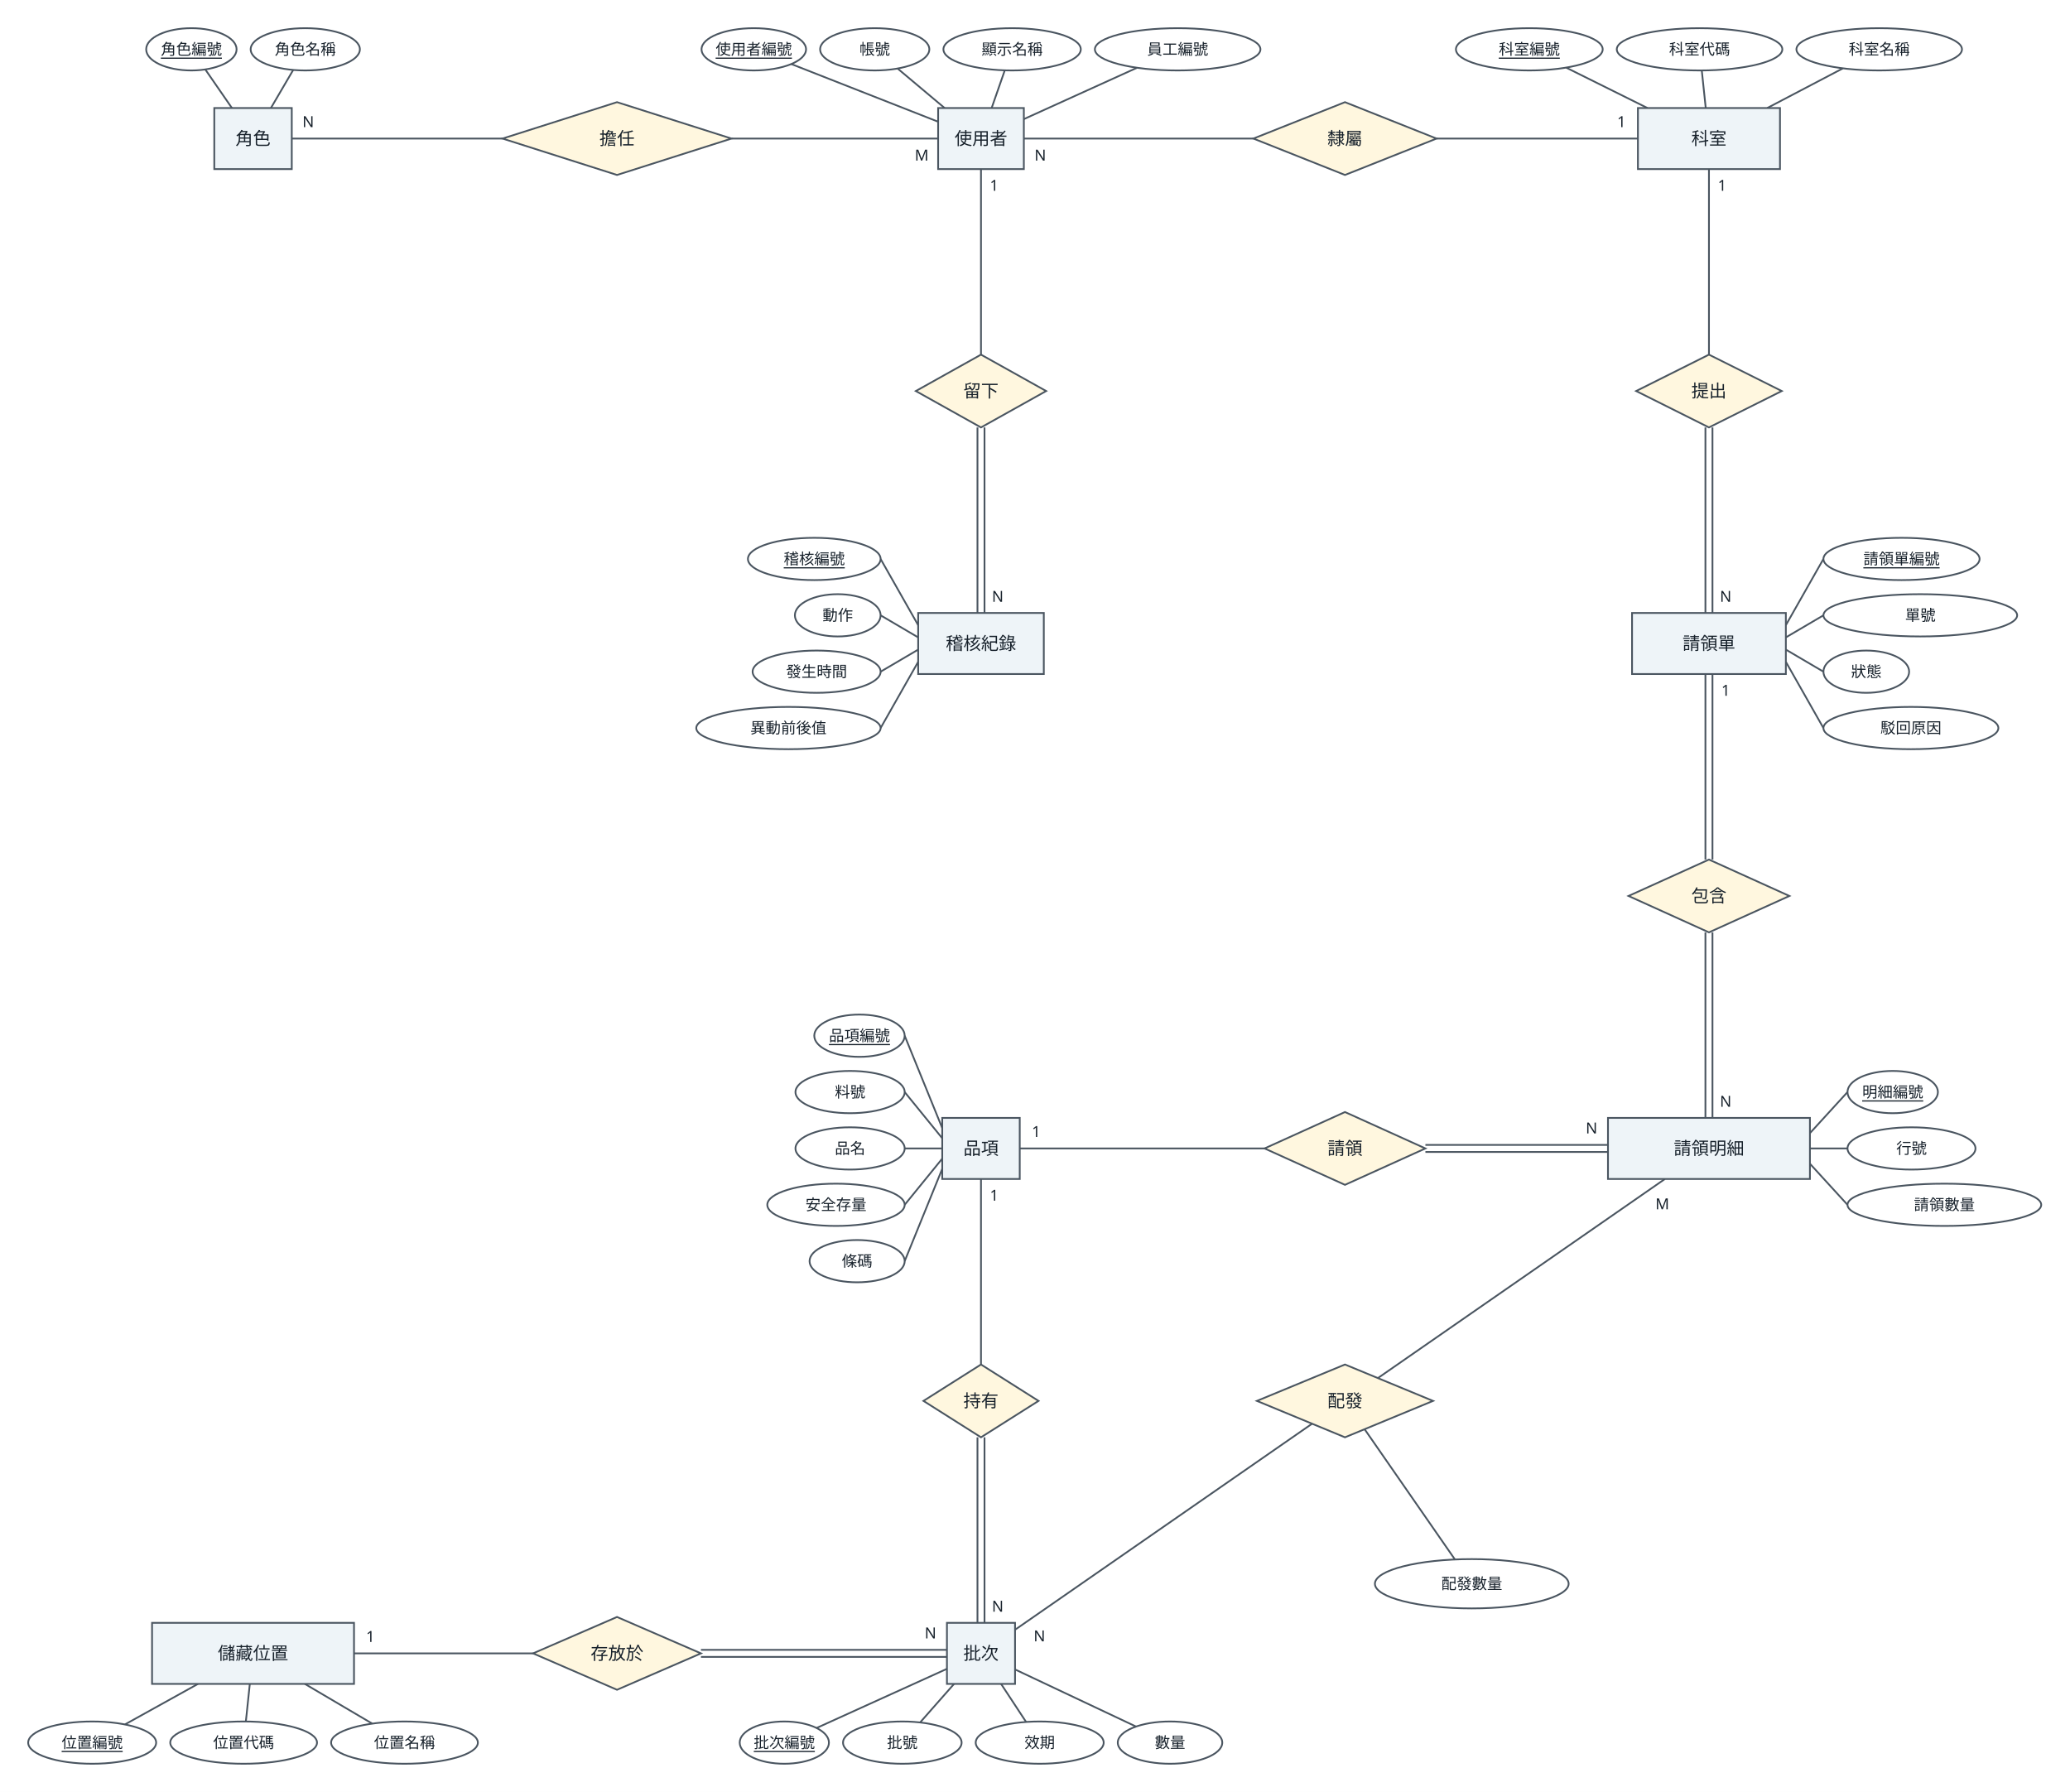
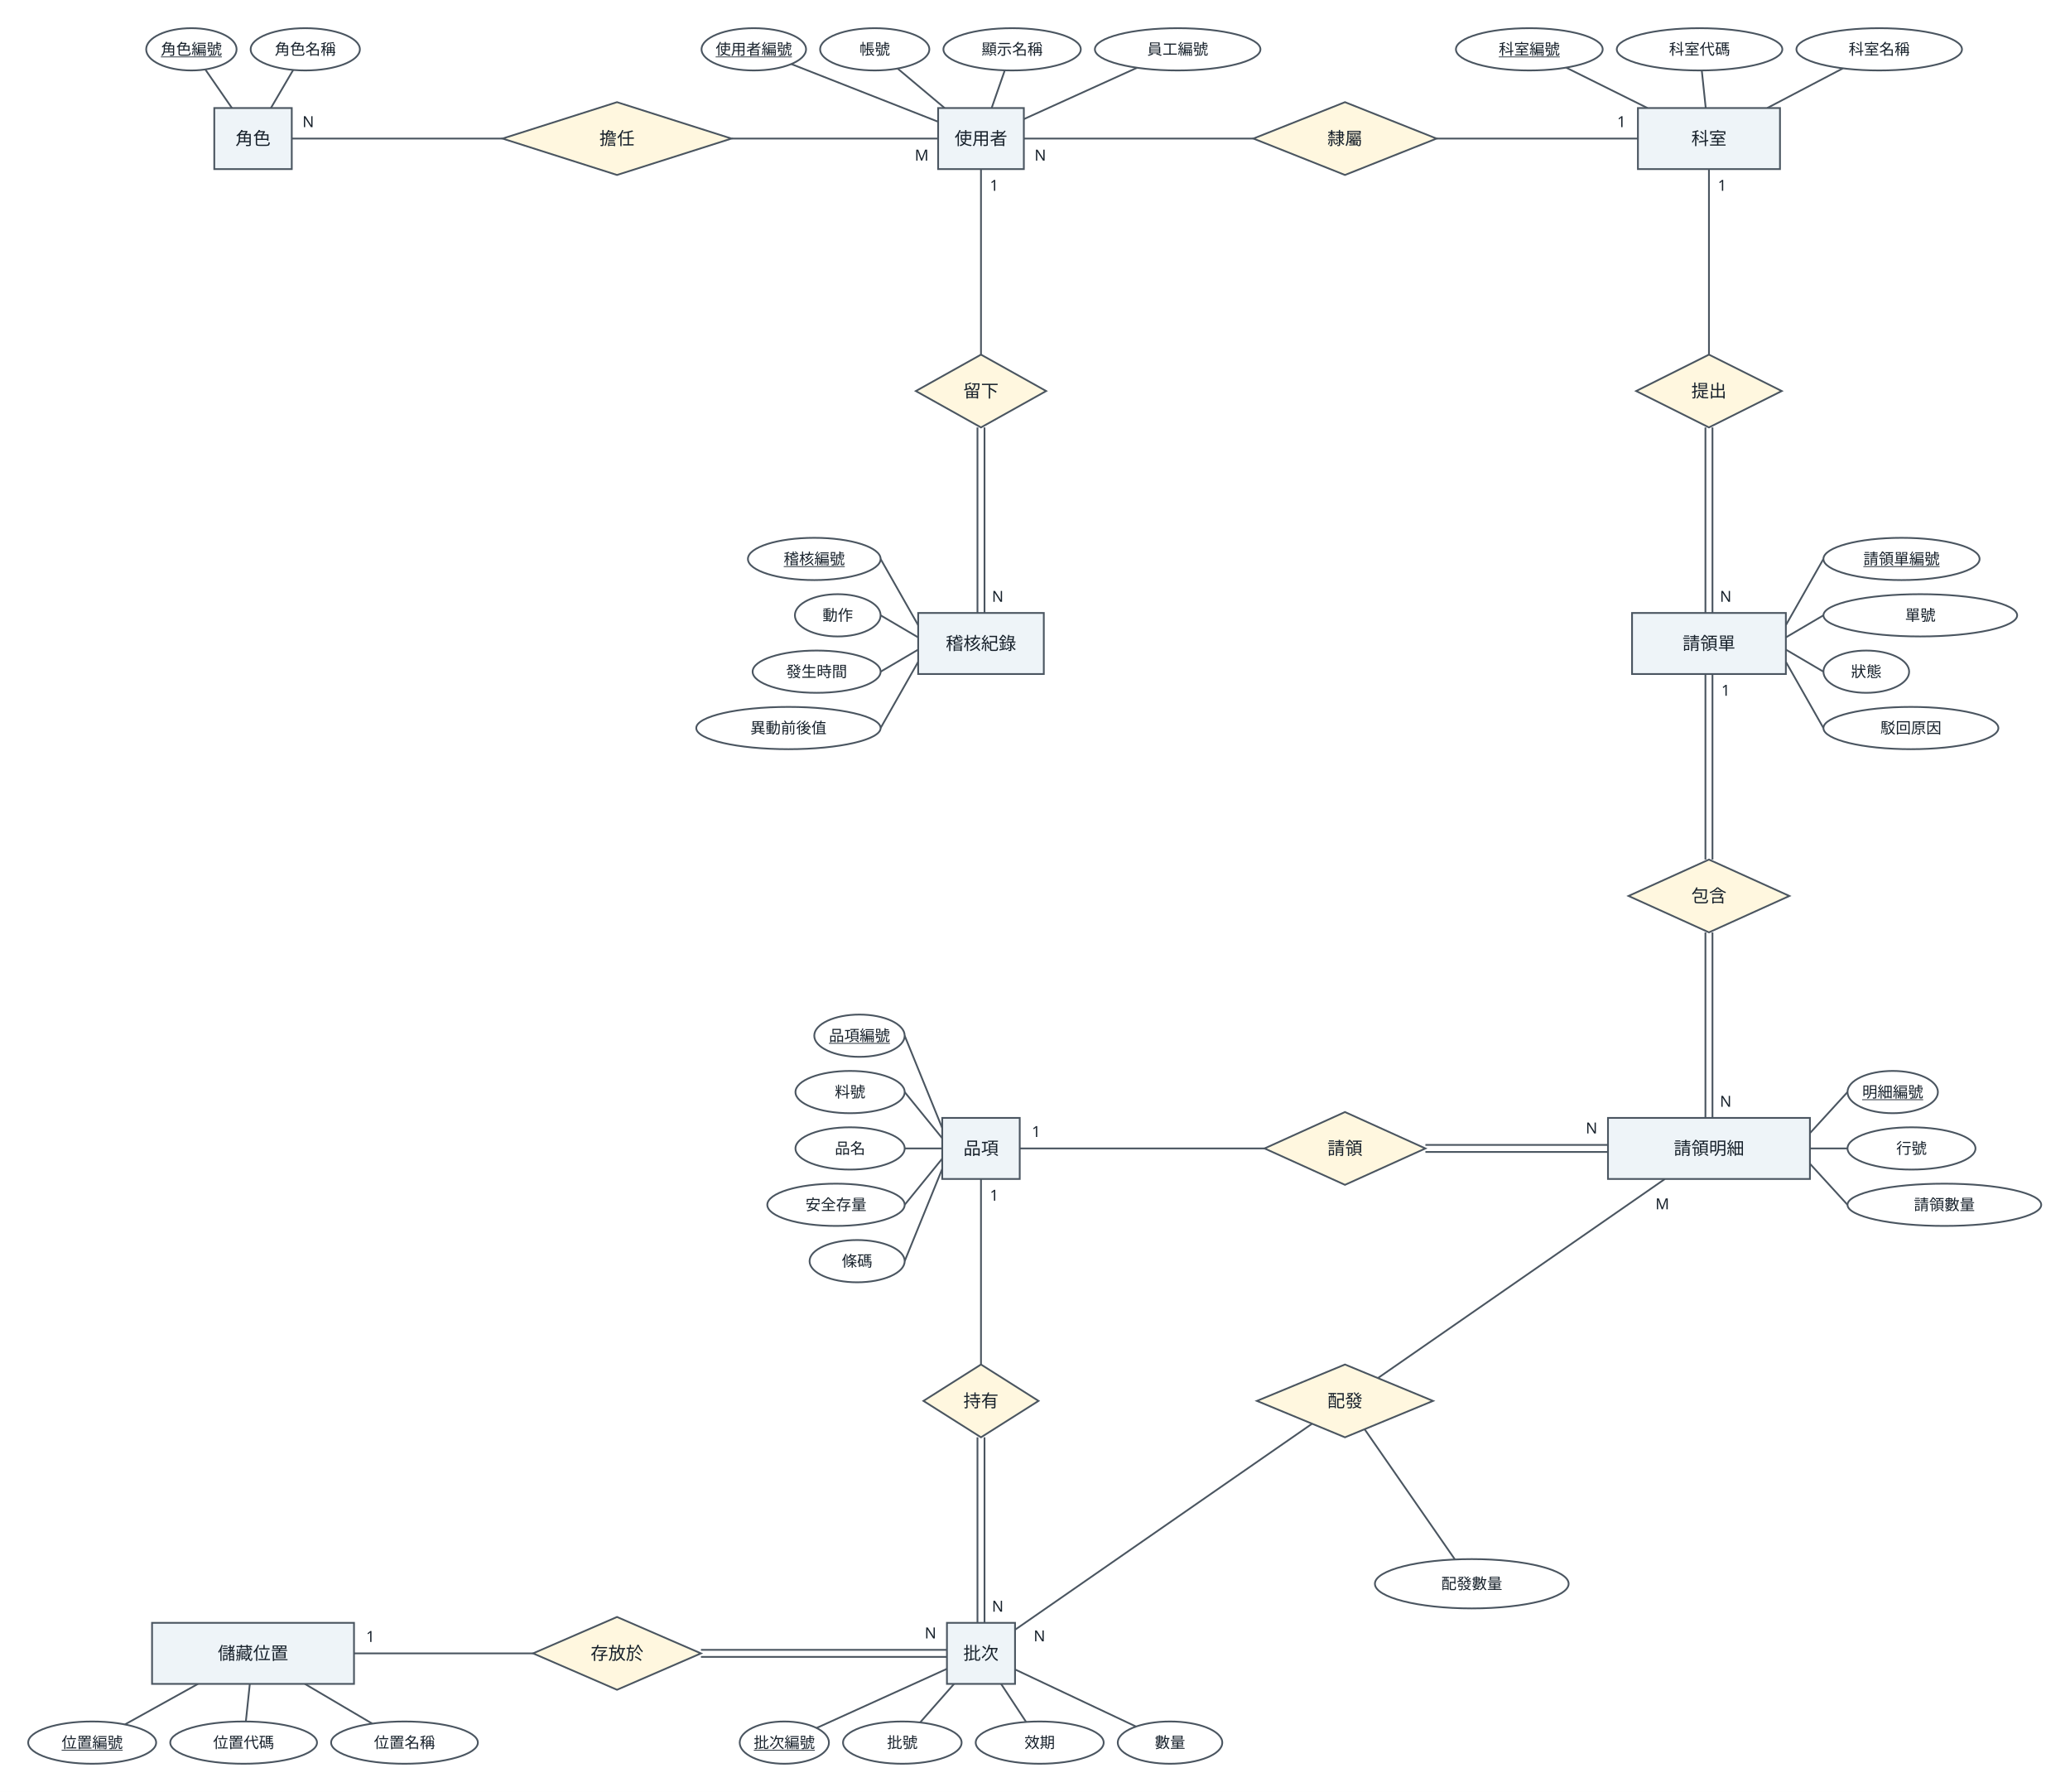
<svg xmlns="http://www.w3.org/2000/svg" width="1763" height="1526" viewBox="0 0 1763 1526" role="img" aria-labelledby="title description" font-family="&quot;Microsoft JhengHei&quot;, &quot;Noto Sans TC&quot;, &quot;PingFang TC&quot;, sans-serif">
  <rect x="0" y="0" width="1763" height="1526" fill="#ffffff" />
  <line data-attribute-line="entity:DEPARTMENT:attribute:DEPARTMENT:DEPARTMENT_ID" x1="1403.158" y1="92" x2="1333.849" y2="57.572" stroke="#4a5560" stroke-width="1.5" />
  <line data-attribute-line="entity:DEPARTMENT:attribute:DEPARTMENT:DEPARTMENT_CODE" x1="1452.763" y1="92" x2="1449.394" y2="59.994" stroke="#4a5560" stroke-width="1.5" />
  <line data-attribute-line="entity:DEPARTMENT:attribute:DEPARTMENT:DEPARTMENT_NAME" x1="1505.105" y1="92" x2="1569.626" y2="58.182" stroke="#4a5560" stroke-width="1.5" />
  <line data-attribute-line="entity:REQUISITION:attribute:REQUISITION:REQUISITION_ID" x1="1521" y1="532.4" x2="1553" y2="476" stroke="#4a5560" stroke-width="1.5" />
  <line data-attribute-line="entity:REQUISITION:attribute:REQUISITION:REQUISITION_NO" x1="1521" y1="542.8" x2="1553" y2="524" stroke="#4a5560" stroke-width="1.5" />
  <line data-attribute-line="entity:REQUISITION:attribute:REQUISITION:STATUS" x1="1521" y1="553.2" x2="1553" y2="572" stroke="#4a5560" stroke-width="1.5" />
  <line data-attribute-line="entity:REQUISITION:attribute:REQUISITION:REJECTION_REASON" x1="1521" y1="563.6" x2="1553" y2="620" stroke="#4a5560" stroke-width="1.5" />
  <line data-attribute-line="entity:ITEM:attribute:ITEM:ITEM_ID" x1="802.5" y1="960.667" x2="770.5" y2="882" stroke="#4a5560" stroke-width="1.5" />
  <line data-attribute-line="entity:ITEM:attribute:ITEM:ITEM_CODE" x1="802.5" y1="969.333" x2="770.5" y2="930" stroke="#4a5560" stroke-width="1.5" />
  <line data-attribute-line="entity:ITEM:attribute:ITEM:ITEM_NAME" x1="802.5" y1="978" x2="770.5" y2="978" stroke="#4a5560" stroke-width="1.5" />
  <line data-attribute-line="entity:ITEM:attribute:ITEM:SAFETY_STOCK" x1="802.5" y1="986.667" x2="770.5" y2="1026" stroke="#4a5560" stroke-width="1.5" />
  <line data-attribute-line="entity:ITEM:attribute:ITEM:BARCODE" x1="802.5" y1="995.333" x2="770.5" y2="1074" stroke="#4a5560" stroke-width="1.5" />
  <line data-attribute-line="entity:REQUISITION_LINE:attribute:REQUISITION_LINE:REQUISITION_LINE_ID" x1="1541.5" y1="965" x2="1573.5" y2="930" stroke="#4a5560" stroke-width="1.5" />
  <line data-attribute-line="entity:REQUISITION_LINE:attribute:REQUISITION_LINE:LINE_NO" x1="1541.5" y1="978" x2="1573.5" y2="978" stroke="#4a5560" stroke-width="1.5" />
  <line data-attribute-line="entity:REQUISITION_LINE:attribute:REQUISITION_LINE:REQUESTED_QUANTITY" x1="1541.5" y1="991" x2="1573.5" y2="1026" stroke="#4a5560" stroke-width="1.5" />
  <line data-attribute-line="entity:STOCK_LOT:attribute:STOCK_LOT:STOCK_LOT_ID" x1="806.5" y1="1421.158" x2="695.442" y2="1471.549" stroke="#4a5560" stroke-width="1.5" />
  <line data-attribute-line="entity:STOCK_LOT:attribute:STOCK_LOT:LOT_NUMBER" x1="812.579" y1="1434" x2="783.639" y2="1466.828" stroke="#4a5560" stroke-width="1.5" />
  <line data-attribute-line="entity:STOCK_LOT:attribute:STOCK_LOT:EXPIRY_DATE" x1="852.605" y1="1434" x2="873.928" y2="1466.41" stroke="#4a5560" stroke-width="1.5" />
  <line data-attribute-line="entity:STOCK_LOT:attribute:STOCK_LOT:LOT_QUANTITY" x1="864.5" y1="1421.689" x2="967.545" y2="1470.332" stroke="#4a5560" stroke-width="1.5" />
  <line data-attribute-line="entity:STORAGE_LOCATION:attribute:STORAGE_LOCATION:LOCATION_ID" x1="168.632" y1="1434" x2="106.38" y2="1468.534" stroke="#4a5560" stroke-width="1.5" />
  <line data-attribute-line="entity:STORAGE_LOCATION:attribute:STORAGE_LOCATION:LOCATION_CODE" x1="212.763" y1="1434" x2="209.394" y2="1466.008" stroke="#4a5560" stroke-width="1.5" />
  <line data-attribute-line="entity:STORAGE_LOCATION:attribute:STORAGE_LOCATION:LOCATION_NAME" x1="259.632" y1="1434" x2="317.051" y2="1467.829" stroke="#4a5560" stroke-width="1.5" />
  <line data-attribute-line="entity:USER:attribute:USER:USER_ID" x1="799" y1="103.664" x2="673.926" y2="54.539" stroke="#4a5560" stroke-width="1.5" />
  <line data-attribute-line="entity:USER:attribute:USER:USER_NAME" x1="804.539" y1="92" x2="764.466" y2="58.347" stroke="#4a5560" stroke-width="1.5" />
  <line data-attribute-line="entity:USER:attribute:USER:DISPLAY_NAME" x1="844.566" y1="92" x2="855.759" y2="59.897" stroke="#4a5560" stroke-width="1.5" />
  <line data-attribute-line="entity:USER:attribute:USER:EMPLOYEE_NO" x1="872" y1="101.439" x2="968.427" y2="57.687" stroke="#4a5560" stroke-width="1.5" />
  <line data-attribute-line="entity:ROLE:attribute:ROLE:ROLE_ID" x1="197.539" y1="92" x2="174.832" y2="59.129" stroke="#4a5560" stroke-width="1.5" />
  <line data-attribute-line="entity:ROLE:attribute:ROLE:ROLE_NAME" x1="230.724" y1="92" x2="249.721" y2="59.555" stroke="#4a5560" stroke-width="1.5" />
  <line data-attribute-line="entity:AUDIT_LOG:attribute:AUDIT_LOG:AUDIT_LOG_ID" x1="782" y1="532.4" x2="750" y2="476" stroke="#4a5560" stroke-width="1.5" />
  <line data-attribute-line="entity:AUDIT_LOG:attribute:AUDIT_LOG:ACTION" x1="782" y1="542.8" x2="750" y2="524" stroke="#4a5560" stroke-width="1.5" />
  <line data-attribute-line="entity:AUDIT_LOG:attribute:AUDIT_LOG:OCCURRED_AT" x1="782" y1="553.2" x2="750" y2="572" stroke="#4a5560" stroke-width="1.5" />
  <line data-attribute-line="entity:AUDIT_LOG:attribute:AUDIT_LOG:VALUES" x1="782" y1="563.6" x2="750" y2="620" stroke="#4a5560" stroke-width="1.5" />
  <line data-attribute-line="relationship:ALLOCATES:attribute:ALLOCATES:ALLOCATED_QUANTITY" x1="1162.21" y1="1217.093" x2="1239.153" y2="1328.035" stroke="#4a5560" stroke-width="1.5" />
  <line data-connection="SUBMITS:DEPARTMENT" x1="1455.5" y1="144" x2="1455.5" y2="302" stroke="#4a5560" stroke-width="1.5" />
  <line data-connection="SUBMITS:REQUISITION" x1="1452.5" y1="522" x2="1452.5" y2="364" stroke="#4a5560" stroke-width="1.5" />
  <line data-connection="SUBMITS:REQUISITION" x1="1458.5" y1="522" x2="1458.5" y2="364" stroke="#4a5560" stroke-width="1.5" />
  <line data-connection="CONTAINS:REQUISITION" x1="1458.5" y1="574" x2="1458.5" y2="732" stroke="#4a5560" stroke-width="1.5" />
  <line data-connection="CONTAINS:REQUISITION" x1="1452.5" y1="574" x2="1452.5" y2="732" stroke="#4a5560" stroke-width="1.5" />
  <line data-connection="CONTAINS:REQUISITION_LINE" x1="1452.5" y1="952" x2="1452.5" y2="794" stroke="#4a5560" stroke-width="1.5" />
  <line data-connection="CONTAINS:REQUISITION_LINE" x1="1458.5" y1="952" x2="1458.5" y2="794" stroke="#4a5560" stroke-width="1.5" />
  <line data-connection="REQUESTS:REQUISITION_LINE" x1="1369.5" y1="981" x2="1214" y2="981" stroke="#4a5560" stroke-width="1.5" />
  <line data-connection="REQUESTS:REQUISITION_LINE" x1="1369.5" y1="975" x2="1214" y2="975" stroke="#4a5560" stroke-width="1.5" />
  <line data-connection="REQUESTS:ITEM" x1="868.5" y1="978" x2="1077" y2="978" stroke="#4a5560" stroke-width="1.5" />
  <line data-connection="HOLDS:ITEM" x1="835.5" y1="1004" x2="835.5" y2="1162" stroke="#4a5560" stroke-width="1.5" />
  <line data-connection="HOLDS:STOCK_LOT" x1="832.5" y1="1382" x2="832.5" y2="1224" stroke="#4a5560" stroke-width="1.5" />
  <line data-connection="HOLDS:STOCK_LOT" x1="838.5" y1="1382" x2="838.5" y2="1224" stroke="#4a5560" stroke-width="1.5" />
  <line data-connection="ALLOCATES:REQUISITION_LINE" x1="1418.01" y1="1004" x2="1173.51" y2="1173.58" stroke="#4a5560" stroke-width="1.5" />
  <line data-connection="ALLOCATES:STOCK_LOT" x1="864.5" y1="1387.89" x2="1117.49" y2="1212.42" stroke="#4a5560" stroke-width="1.5" />
  <line data-connection="STORED_AT:STOCK_LOT" x1="806.5" y1="1411" x2="597" y2="1411" stroke="#4a5560" stroke-width="1.5" />
  <line data-connection="STORED_AT:STOCK_LOT" x1="806.5" y1="1405" x2="597" y2="1405" stroke="#4a5560" stroke-width="1.5" />
  <line data-connection="STORED_AT:STORAGE_LOCATION" x1="301.5" y1="1408" x2="454" y2="1408" stroke="#4a5560" stroke-width="1.5" />
  <line data-connection="BELONGS:DEPARTMENT" x1="1395" y1="118" x2="1223.5" y2="118" stroke="#4a5560" stroke-width="1.5" />
  <line data-connection="BELONGS:USER" x1="872" y1="118" x2="1067.5" y2="118" stroke="#4a5560" stroke-width="1.5" />
  <line data-connection="ASSIGNS:USER" x1="799" y1="118" x2="623" y2="118" stroke="#4a5560" stroke-width="1.5" />
  <line data-connection="ASSIGNS:ROLE" x1="248.5" y1="118" x2="428" y2="118" stroke="#4a5560" stroke-width="1.5" />
  <line data-connection="LEAVES:USER" x1="835.5" y1="144" x2="835.5" y2="302" stroke="#4a5560" stroke-width="1.5" />
  <line data-connection="LEAVES:AUDIT_LOG" x1="832.5" y1="522" x2="832.5" y2="364" stroke="#4a5560" stroke-width="1.5" />
  <line data-connection="LEAVES:AUDIT_LOG" x1="838.5" y1="522" x2="838.5" y2="364" stroke="#4a5560" stroke-width="1.5" />
  <rect data-cardinality-label="label:SUBMITS:DEPARTMENT" x="1460.25" y="148.5" width="13" height="19" fill="#ffffff" />
  <text x="1466.75" y="162.5" text-anchor="middle" font-size="13" fill="#17212b">1</text>
  <rect data-cardinality-label="label:SUBMITS:REQUISITION" x="1463.25" y="498.5" width="13" height="19" fill="#ffffff" />
  <text x="1469.75" y="512.5" text-anchor="middle" font-size="13" fill="#17212b">N</text>
  <rect data-cardinality-label="label:CONTAINS:REQUISITION" x="1463.25" y="578.5" width="13" height="19" fill="#ffffff" />
  <text x="1469.75" y="592.5" text-anchor="middle" font-size="13" fill="#17212b">1</text>
  <rect data-cardinality-label="label:CONTAINS:REQUISITION_LINE" x="1463.25" y="928.5" width="13" height="19" fill="#ffffff" />
  <text x="1469.75" y="942.5" text-anchor="middle" font-size="13" fill="#17212b">N</text>
  <rect data-cardinality-label="label:REQUESTS:REQUISITION_LINE" x="1349" y="951.25" width="13" height="19" fill="#ffffff" />
  <text x="1355.5" y="965.25" text-anchor="middle" font-size="13" fill="#17212b">N</text>
  <rect data-cardinality-label="label:REQUESTS:ITEM" x="876" y="954.25" width="13" height="19" fill="#ffffff" />
  <text x="882.5" y="968.25" text-anchor="middle" font-size="13" fill="#17212b">1</text>
  <rect data-cardinality-label="label:HOLDS:ITEM" x="840.25" y="1008.5" width="13" height="19" fill="#ffffff" />
  <text x="846.75" y="1022.5" text-anchor="middle" font-size="13" fill="#17212b">1</text>
  <rect data-cardinality-label="label:HOLDS:STOCK_LOT" x="843.25" y="1358.5" width="13" height="19" fill="#ffffff" />
  <text x="849.75" y="1372.5" text-anchor="middle" font-size="13" fill="#17212b">N</text>
  <rect data-cardinality-label="label:ALLOCATES:REQUISITION_LINE" x="1409.275" y="1015.84" width="13" height="19" fill="#ffffff" />
  <text x="1415.775" y="1029.84" text-anchor="middle" font-size="13" fill="#17212b">M</text>
  <rect data-cardinality-label="label:ALLOCATES:STOCK_LOT" x="878.771" y="1383.77" width="13" height="19" fill="#ffffff" />
  <text x="885.271" y="1397.77" text-anchor="middle" font-size="13" fill="#17212b">N</text>
  <rect data-cardinality-label="label:STORED_AT:STOCK_LOT" x="786" y="1381.25" width="13" height="19" fill="#ffffff" />
  <text x="792.5" y="1395.25" text-anchor="middle" font-size="13" fill="#17212b">N</text>
  <rect data-cardinality-label="label:STORED_AT:STORAGE_LOCATION" x="309" y="1384.25" width="13" height="19" fill="#ffffff" />
  <text x="315.5" y="1398.25" text-anchor="middle" font-size="13" fill="#17212b">1</text>
  <rect data-cardinality-label="label:BELONGS:DEPARTMENT" x="1374.5" y="94.25" width="13" height="19" fill="#ffffff" />
  <text x="1381" y="108.25" text-anchor="middle" font-size="13" fill="#17212b">1</text>
  <rect data-cardinality-label="label:BELONGS:USER" x="879.5" y="122.75" width="13" height="19" fill="#ffffff" />
  <text x="886" y="136.75" text-anchor="middle" font-size="13" fill="#17212b">N</text>
  <rect data-cardinality-label="label:ASSIGNS:USER" x="778.5" y="122.75" width="13" height="19" fill="#ffffff" />
  <text x="785" y="136.75" text-anchor="middle" font-size="13" fill="#17212b">M</text>
  <rect data-cardinality-label="label:ASSIGNS:ROLE" x="256" y="94.25" width="13" height="19" fill="#ffffff" />
  <text x="262.5" y="108.25" text-anchor="middle" font-size="13" fill="#17212b">N</text>
  <rect data-cardinality-label="label:LEAVES:USER" x="840.25" y="148.5" width="13" height="19" fill="#ffffff" />
  <text x="846.75" y="162.5" text-anchor="middle" font-size="13" fill="#17212b">1</text>
  <rect data-cardinality-label="label:LEAVES:AUDIT_LOG" x="843.25" y="498.5" width="13" height="19" fill="#ffffff" />
  <text x="849.75" y="512.5" text-anchor="middle" font-size="13" fill="#17212b">N</text>
  <rect data-element="entity:DEPARTMENT" x="1395" y="92" width="121" height="52" fill="#eef4f8" stroke="#4a5560" stroke-width="1.5" />
  <text x="1455.5" y="123.25" text-anchor="middle" font-size="15" fill="#17212b">科室</text>
  <ellipse data-element="attribute:DEPARTMENT:DEPARTMENT_ID" cx="1302.5" cy="42" rx="62.5" ry="18" fill="#ffffff" stroke="#4a5560" stroke-width="1.5" />
-   <text x="1302.5" y="46.55" text-anchor="middle" font-size="13" fill="#17212b">科室編號</text>
-   <line data-primary-key="attribute:DEPARTMENT:DEPARTMENT_ID" x1="1276.5" y1="49.55" x2="1328.5" y2="49.55" stroke="#17212b" stroke-width="1" />
+   <text x="1302.5" y="46.55" text-anchor="middle" font-size="13" fill="#17212b" text-decoration="underline" data-primary-key="attribute:DEPARTMENT:DEPARTMENT_ID">科室編號</text>
  <ellipse data-element="attribute:DEPARTMENT:DEPARTMENT_CODE" cx="1447.5" cy="42" rx="70.5" ry="18" fill="#ffffff" stroke="#4a5560" stroke-width="1.5" />
  <text x="1447.5" y="46.55" text-anchor="middle" font-size="13" fill="#17212b">科室代碼</text>
  <ellipse data-element="attribute:DEPARTMENT:DEPARTMENT_NAME" cx="1600.5" cy="42" rx="70.5" ry="18" fill="#ffffff" stroke="#4a5560" stroke-width="1.5" />
  <text x="1600.5" y="46.55" text-anchor="middle" font-size="13" fill="#17212b">科室名稱</text>
  <rect data-element="entity:REQUISITION" x="1390" y="522" width="131" height="52" fill="#eef4f8" stroke="#4a5560" stroke-width="1.5" />
  <text x="1455.5" y="553.25" text-anchor="middle" font-size="15" fill="#17212b">請領單</text>
  <ellipse data-element="attribute:REQUISITION:REQUISITION_ID" cx="1619.5" cy="476" rx="66.5" ry="18" fill="#ffffff" stroke="#4a5560" stroke-width="1.5" />
-   <text x="1619.5" y="480.55" text-anchor="middle" font-size="13" fill="#17212b">請領單編號</text>
-   <line data-primary-key="attribute:REQUISITION:REQUISITION_ID" x1="1587" y1="483.55" x2="1652" y2="483.55" stroke="#17212b" stroke-width="1" />
+   <text x="1619.5" y="480.55" text-anchor="middle" font-size="13" fill="#17212b" text-decoration="underline" data-primary-key="attribute:REQUISITION:REQUISITION_ID">請領單編號</text>
  <ellipse data-element="attribute:REQUISITION:REQUISITION_NO" cx="1635.5" cy="524" rx="82.5" ry="18" fill="#ffffff" stroke="#4a5560" stroke-width="1.5" />
  <text x="1635.5" y="528.55" text-anchor="middle" font-size="13" fill="#17212b">單號</text>
  <ellipse data-element="attribute:REQUISITION:STATUS" cx="1589.5" cy="572" rx="36.5" ry="18" fill="#ffffff" stroke="#4a5560" stroke-width="1.5" />
  <text x="1589.5" y="576.55" text-anchor="middle" font-size="13" fill="#17212b">狀態</text>
  <ellipse data-element="attribute:REQUISITION:REJECTION_REASON" cx="1627.5" cy="620" rx="74.5" ry="18" fill="#ffffff" stroke="#4a5560" stroke-width="1.5" />
  <text x="1627.5" y="624.55" text-anchor="middle" font-size="13" fill="#17212b">駁回原因</text>
  <rect data-element="entity:ITEM" x="802.5" y="952" width="66" height="52" fill="#eef4f8" stroke="#4a5560" stroke-width="1.5" />
  <text x="835.5" y="983.25" text-anchor="middle" font-size="15" fill="#17212b">品項</text>
  <ellipse data-element="attribute:ITEM:ITEM_ID" cx="732" cy="882" rx="38.5" ry="18" fill="#ffffff" stroke="#4a5560" stroke-width="1.5" />
-   <text x="732" y="886.55" text-anchor="middle" font-size="13" fill="#17212b">品項編號</text>
-   <line data-primary-key="attribute:ITEM:ITEM_ID" x1="706" y1="889.55" x2="758" y2="889.55" stroke="#17212b" stroke-width="1" />
+   <text x="732" y="886.55" text-anchor="middle" font-size="13" fill="#17212b" text-decoration="underline" data-primary-key="attribute:ITEM:ITEM_ID">品項編號</text>
  <ellipse data-element="attribute:ITEM:ITEM_CODE" cx="724" cy="930" rx="46.5" ry="18" fill="#ffffff" stroke="#4a5560" stroke-width="1.5" />
  <text x="724" y="934.55" text-anchor="middle" font-size="13" fill="#17212b">料號</text>
  <ellipse data-element="attribute:ITEM:ITEM_NAME" cx="724" cy="978" rx="46.5" ry="18" fill="#ffffff" stroke="#4a5560" stroke-width="1.5" />
  <text x="724" y="982.55" text-anchor="middle" font-size="13" fill="#17212b">品名</text>
  <ellipse data-element="attribute:ITEM:SAFETY_STOCK" cx="712" cy="1026" rx="58.5" ry="18" fill="#ffffff" stroke="#4a5560" stroke-width="1.5" />
  <text x="712" y="1030.55" text-anchor="middle" font-size="13" fill="#17212b">安全存量</text>
  <ellipse data-element="attribute:ITEM:BARCODE" cx="730" cy="1074" rx="40.5" ry="18" fill="#ffffff" stroke="#4a5560" stroke-width="1.5" />
  <text x="730" y="1078.55" text-anchor="middle" font-size="13" fill="#17212b">條碼</text>
  <rect data-element="entity:REQUISITION_LINE" x="1369.5" y="952" width="172" height="52" fill="#eef4f8" stroke="#4a5560" stroke-width="1.5" />
  <text x="1455.5" y="983.25" text-anchor="middle" font-size="15" fill="#17212b">請領明細</text>
  <ellipse data-element="attribute:REQUISITION_LINE:REQUISITION_LINE_ID" cx="1612" cy="930" rx="38.5" ry="18" fill="#ffffff" stroke="#4a5560" stroke-width="1.5" />
-   <text x="1612" y="934.55" text-anchor="middle" font-size="13" fill="#17212b">明細編號</text>
-   <line data-primary-key="attribute:REQUISITION_LINE:REQUISITION_LINE_ID" x1="1586" y1="937.55" x2="1638" y2="937.55" stroke="#17212b" stroke-width="1" />
+   <text x="1612" y="934.55" text-anchor="middle" font-size="13" fill="#17212b" text-decoration="underline" data-primary-key="attribute:REQUISITION_LINE:REQUISITION_LINE_ID">明細編號</text>
  <ellipse data-element="attribute:REQUISITION_LINE:LINE_NO" cx="1628" cy="978" rx="54.5" ry="18" fill="#ffffff" stroke="#4a5560" stroke-width="1.5" />
  <text x="1628" y="982.55" text-anchor="middle" font-size="13" fill="#17212b">行號</text>
  <ellipse data-element="attribute:REQUISITION_LINE:REQUESTED_QUANTITY" cx="1656" cy="1026" rx="82.5" ry="18" fill="#ffffff" stroke="#4a5560" stroke-width="1.5" />
  <text x="1656" y="1030.55" text-anchor="middle" font-size="13" fill="#17212b">請領數量</text>
  <rect data-element="entity:STOCK_LOT" x="806.5" y="1382" width="58" height="52" fill="#eef4f8" stroke="#4a5560" stroke-width="1.5" />
  <text x="835.5" y="1413.25" text-anchor="middle" font-size="15" fill="#17212b">批次</text>
  <ellipse data-element="attribute:STOCK_LOT:STOCK_LOT_ID" cx="668" cy="1484" rx="38" ry="18" fill="#ffffff" stroke="#4a5560" stroke-width="1.5" />
-   <text x="668" y="1488.55" text-anchor="middle" font-size="13" fill="#17212b">批次編號</text>
-   <line data-primary-key="attribute:STOCK_LOT:STOCK_LOT_ID" x1="642" y1="1491.55" x2="694" y2="1491.55" stroke="#17212b" stroke-width="1" />
+   <text x="668" y="1488.55" text-anchor="middle" font-size="13" fill="#17212b" text-decoration="underline" data-primary-key="attribute:STOCK_LOT:STOCK_LOT_ID">批次編號</text>
  <ellipse data-element="attribute:STOCK_LOT:LOT_NUMBER" cx="768.5" cy="1484" rx="50.5" ry="18" fill="#ffffff" stroke="#4a5560" stroke-width="1.5" />
  <text x="768.5" y="1488.55" text-anchor="middle" font-size="13" fill="#17212b">批號</text>
  <ellipse data-element="attribute:STOCK_LOT:EXPIRY_DATE" cx="885.5" cy="1484" rx="54.5" ry="18" fill="#ffffff" stroke="#4a5560" stroke-width="1.5" />
  <text x="885.5" y="1488.55" text-anchor="middle" font-size="13" fill="#17212b">效期</text>
  <ellipse data-element="attribute:STOCK_LOT:LOT_QUANTITY" cx="996.5" cy="1484" rx="44.5" ry="18" fill="#ffffff" stroke="#4a5560" stroke-width="1.5" />
  <text x="996.5" y="1488.55" text-anchor="middle" font-size="13" fill="#17212b">數量</text>
  <rect data-element="entity:STORAGE_LOCATION" x="129.5" y="1382" width="172" height="52" fill="#eef4f8" stroke="#4a5560" stroke-width="1.5" />
  <text x="215.5" y="1413.25" text-anchor="middle" font-size="15" fill="#17212b">儲藏位置</text>
  <ellipse data-element="attribute:STORAGE_LOCATION:LOCATION_ID" cx="78.5" cy="1484" rx="54.5" ry="18" fill="#ffffff" stroke="#4a5560" stroke-width="1.5" />
-   <text x="78.5" y="1488.55" text-anchor="middle" font-size="13" fill="#17212b">位置編號</text>
-   <line data-primary-key="attribute:STORAGE_LOCATION:LOCATION_ID" x1="52.5" y1="1491.55" x2="104.5" y2="1491.55" stroke="#17212b" stroke-width="1" />
+   <text x="78.5" y="1488.55" text-anchor="middle" font-size="13" fill="#17212b" text-decoration="underline" data-primary-key="attribute:STORAGE_LOCATION:LOCATION_ID">位置編號</text>
  <ellipse data-element="attribute:STORAGE_LOCATION:LOCATION_CODE" cx="207.5" cy="1484" rx="62.5" ry="18" fill="#ffffff" stroke="#4a5560" stroke-width="1.5" />
  <text x="207.5" y="1488.55" text-anchor="middle" font-size="13" fill="#17212b">位置代碼</text>
  <ellipse data-element="attribute:STORAGE_LOCATION:LOCATION_NAME" cx="344.5" cy="1484" rx="62.5" ry="18" fill="#ffffff" stroke="#4a5560" stroke-width="1.5" />
  <text x="344.5" y="1488.55" text-anchor="middle" font-size="13" fill="#17212b">位置名稱</text>
  <rect data-element="entity:USER" x="799" y="92" width="73" height="52" fill="#eef4f8" stroke="#4a5560" stroke-width="1.5" />
  <text x="835.5" y="123.25" text-anchor="middle" font-size="15" fill="#17212b">使用者</text>
  <ellipse data-element="attribute:USER:USER_ID" cx="642" cy="42" rx="44.5" ry="18" fill="#ffffff" stroke="#4a5560" stroke-width="1.5" />
-   <text x="642" y="46.55" text-anchor="middle" font-size="13" fill="#17212b">使用者編號</text>
-   <line data-primary-key="attribute:USER:USER_ID" x1="609.5" y1="49.55" x2="674.5" y2="49.55" stroke="#17212b" stroke-width="1" />
+   <text x="642" y="46.55" text-anchor="middle" font-size="13" fill="#17212b" text-decoration="underline" data-primary-key="attribute:USER:USER_ID">使用者編號</text>
  <ellipse data-element="attribute:USER:USER_NAME" cx="745" cy="42" rx="46.5" ry="18" fill="#ffffff" stroke="#4a5560" stroke-width="1.5" />
  <text x="745" y="46.55" text-anchor="middle" font-size="13" fill="#17212b">帳號</text>
  <ellipse data-element="attribute:USER:DISPLAY_NAME" cx="862" cy="42" rx="58.5" ry="18" fill="#ffffff" stroke="#4a5560" stroke-width="1.5" />
  <text x="862" y="46.55" text-anchor="middle" font-size="13" fill="#17212b">顯示名稱</text>
  <ellipse data-element="attribute:USER:EMPLOYEE_NO" cx="1003" cy="42" rx="70.5" ry="18" fill="#ffffff" stroke="#4a5560" stroke-width="1.5" />
  <text x="1003" y="46.55" text-anchor="middle" font-size="13" fill="#17212b">員工編號</text>
  <rect data-element="entity:ROLE" x="182.5" y="92" width="66" height="52" fill="#eef4f8" stroke="#4a5560" stroke-width="1.5" />
  <text x="215.5" y="123.25" text-anchor="middle" font-size="15" fill="#17212b">角色</text>
  <ellipse data-element="attribute:ROLE:ROLE_ID" cx="163" cy="42" rx="38.5" ry="18" fill="#ffffff" stroke="#4a5560" stroke-width="1.5" />
-   <text x="163" y="46.55" text-anchor="middle" font-size="13" fill="#17212b">角色編號</text>
-   <line data-primary-key="attribute:ROLE:ROLE_ID" x1="137" y1="49.55" x2="189" y2="49.55" stroke="#17212b" stroke-width="1" />
+   <text x="163" y="46.55" text-anchor="middle" font-size="13" fill="#17212b" text-decoration="underline" data-primary-key="attribute:ROLE:ROLE_ID">角色編號</text>
  <ellipse data-element="attribute:ROLE:ROLE_NAME" cx="260" cy="42" rx="46.5" ry="18" fill="#ffffff" stroke="#4a5560" stroke-width="1.5" />
  <text x="260" y="46.55" text-anchor="middle" font-size="13" fill="#17212b">角色名稱</text>
  <rect data-element="entity:AUDIT_LOG" x="782" y="522" width="107" height="52" fill="#eef4f8" stroke="#4a5560" stroke-width="1.5" />
  <text x="835.5" y="553.25" text-anchor="middle" font-size="15" fill="#17212b">稽核紀錄</text>
  <ellipse data-element="attribute:AUDIT_LOG:AUDIT_LOG_ID" cx="693.5" cy="476" rx="56.5" ry="18" fill="#ffffff" stroke="#4a5560" stroke-width="1.5" />
-   <text x="693.5" y="480.55" text-anchor="middle" font-size="13" fill="#17212b">稽核編號</text>
-   <line data-primary-key="attribute:AUDIT_LOG:AUDIT_LOG_ID" x1="667.5" y1="483.55" x2="719.5" y2="483.55" stroke="#17212b" stroke-width="1" />
+   <text x="693.5" y="480.55" text-anchor="middle" font-size="13" fill="#17212b" text-decoration="underline" data-primary-key="attribute:AUDIT_LOG:AUDIT_LOG_ID">稽核編號</text>
  <ellipse data-element="attribute:AUDIT_LOG:ACTION" cx="713.5" cy="524" rx="36.5" ry="18" fill="#ffffff" stroke="#4a5560" stroke-width="1.5" />
  <text x="713.5" y="528.55" text-anchor="middle" font-size="13" fill="#17212b">動作</text>
  <ellipse data-element="attribute:AUDIT_LOG:OCCURRED_AT" cx="695.5" cy="572" rx="54.5" ry="18" fill="#ffffff" stroke="#4a5560" stroke-width="1.5" />
  <text x="695.5" y="576.55" text-anchor="middle" font-size="13" fill="#17212b">發生時間</text>
  <ellipse data-element="attribute:AUDIT_LOG:VALUES" cx="671.5" cy="620" rx="78.5" ry="18" fill="#ffffff" stroke="#4a5560" stroke-width="1.5" />
  <text x="671.5" y="624.55" text-anchor="middle" font-size="13" fill="#17212b">異動前後值</text>
  <polygon data-element="relationship:SUBMITS" points="1455.5,302 1517.5,333 1455.5,364 1393.5,333" fill="#fff7df" stroke="#4a5560" stroke-width="1.5" />
  <text x="1455.5" y="338.25" text-anchor="middle" font-size="15" fill="#17212b">提出</text>
  <polygon data-element="relationship:CONTAINS" points="1455.5,732 1524,763 1455.5,794 1387,763" fill="#fff7df" stroke="#4a5560" stroke-width="1.5" />
  <text x="1455.5" y="768.25" text-anchor="middle" font-size="15" fill="#17212b">包含</text>
  <polygon data-element="relationship:REQUESTS" points="1145.5,947 1214,978 1145.5,1009 1077,978" fill="#fff7df" stroke="#4a5560" stroke-width="1.5" />
  <text x="1145.5" y="983.25" text-anchor="middle" font-size="15" fill="#17212b">請領</text>
  <polygon data-element="relationship:HOLDS" points="835.5,1162 884.5,1193 835.5,1224 786.5,1193" fill="#fff7df" stroke="#4a5560" stroke-width="1.5" />
  <text x="835.5" y="1198.25" text-anchor="middle" font-size="15" fill="#17212b">持有</text>
  <polygon data-element="relationship:ALLOCATES" points="1145.5,1162 1220.5,1193 1145.5,1224 1070.5,1193" fill="#fff7df" stroke="#4a5560" stroke-width="1.5" />
  <text x="1145.5" y="1198.25" text-anchor="middle" font-size="15" fill="#17212b">配發</text>
  <ellipse data-element="attribute:ALLOCATES:ALLOCATED_QUANTITY" cx="1253.496" cy="1348.715" rx="82.5" ry="21" fill="#ffffff" stroke="#4a5560" stroke-width="1.5" />
  <text x="1253.496" y="1353.265" text-anchor="middle" font-size="13" fill="#17212b">配發數量</text>
  <polygon data-element="relationship:STORED_AT" points="525.5,1377 597,1408 525.5,1439 454,1408" fill="#fff7df" stroke="#4a5560" stroke-width="1.5" />
  <text x="525.5" y="1413.25" text-anchor="middle" font-size="15" fill="#17212b">存放於</text>
  <polygon data-element="relationship:BELONGS" points="1145.5,87 1223.5,118 1145.5,149 1067.5,118" fill="#fff7df" stroke="#4a5560" stroke-width="1.5" />
  <text x="1145.5" y="123.25" text-anchor="middle" font-size="15" fill="#17212b">隸屬</text>
  <polygon data-element="relationship:ASSIGNS" points="525.5,87 623,118 525.5,149 428,118" fill="#fff7df" stroke="#4a5560" stroke-width="1.5" />
  <text x="525.5" y="123.25" text-anchor="middle" font-size="15" fill="#17212b">擔任</text>
  <polygon data-element="relationship:LEAVES" points="835.5,302 891,333 835.5,364 780,333" fill="#fff7df" stroke="#4a5560" stroke-width="1.5" />
  <text x="835.5" y="338.25" text-anchor="middle" font-size="15" fill="#17212b">留下</text>
</svg>
